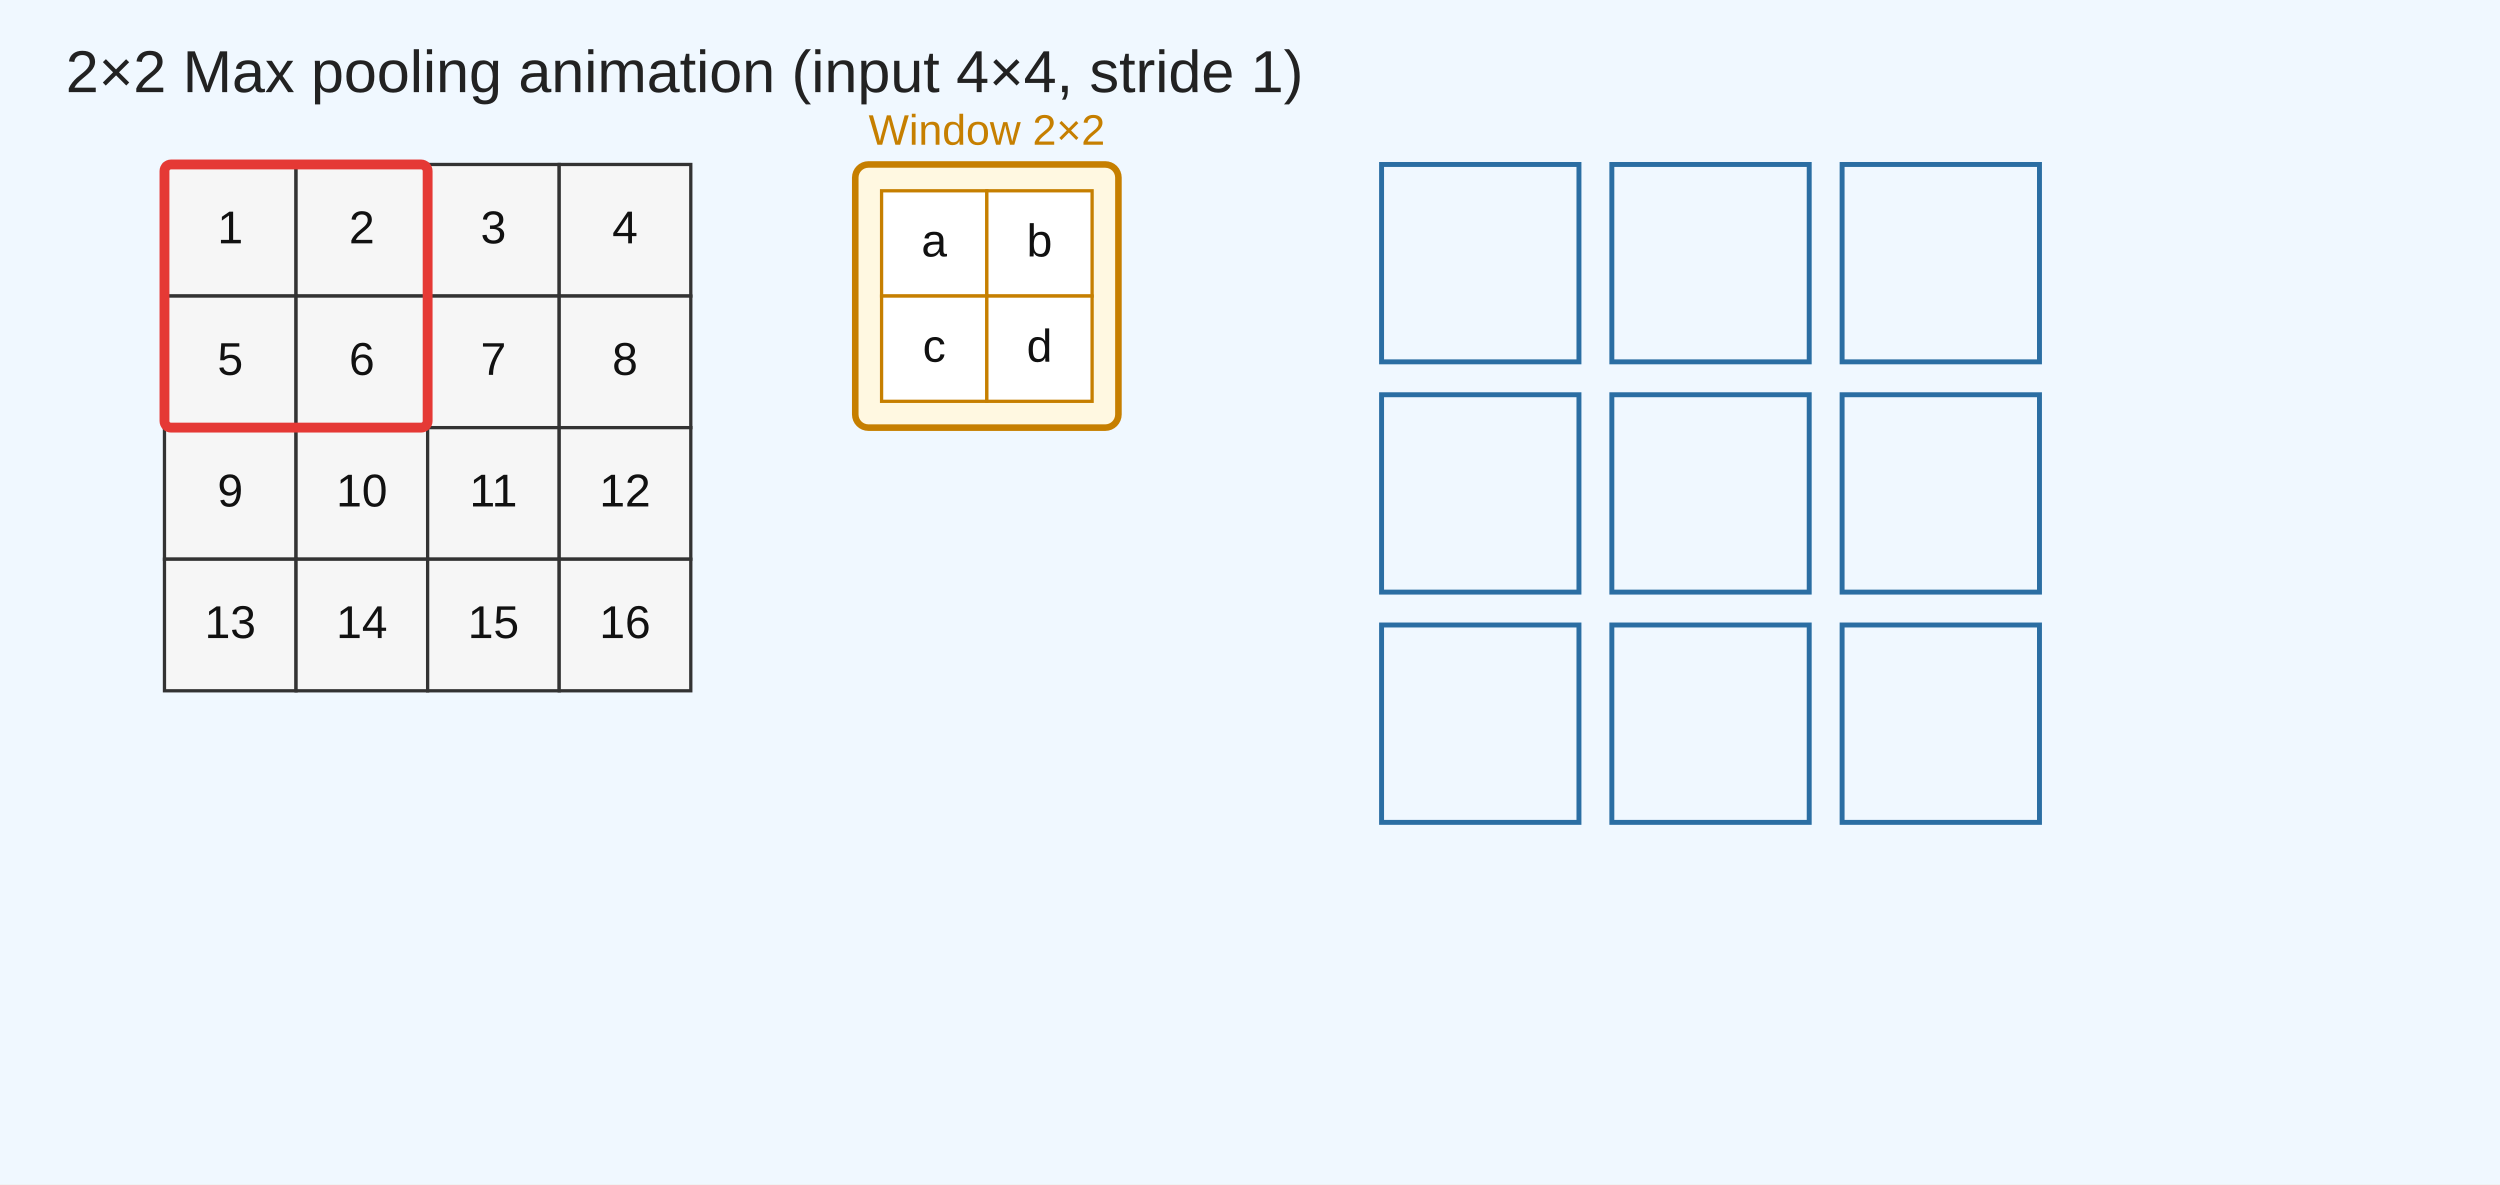
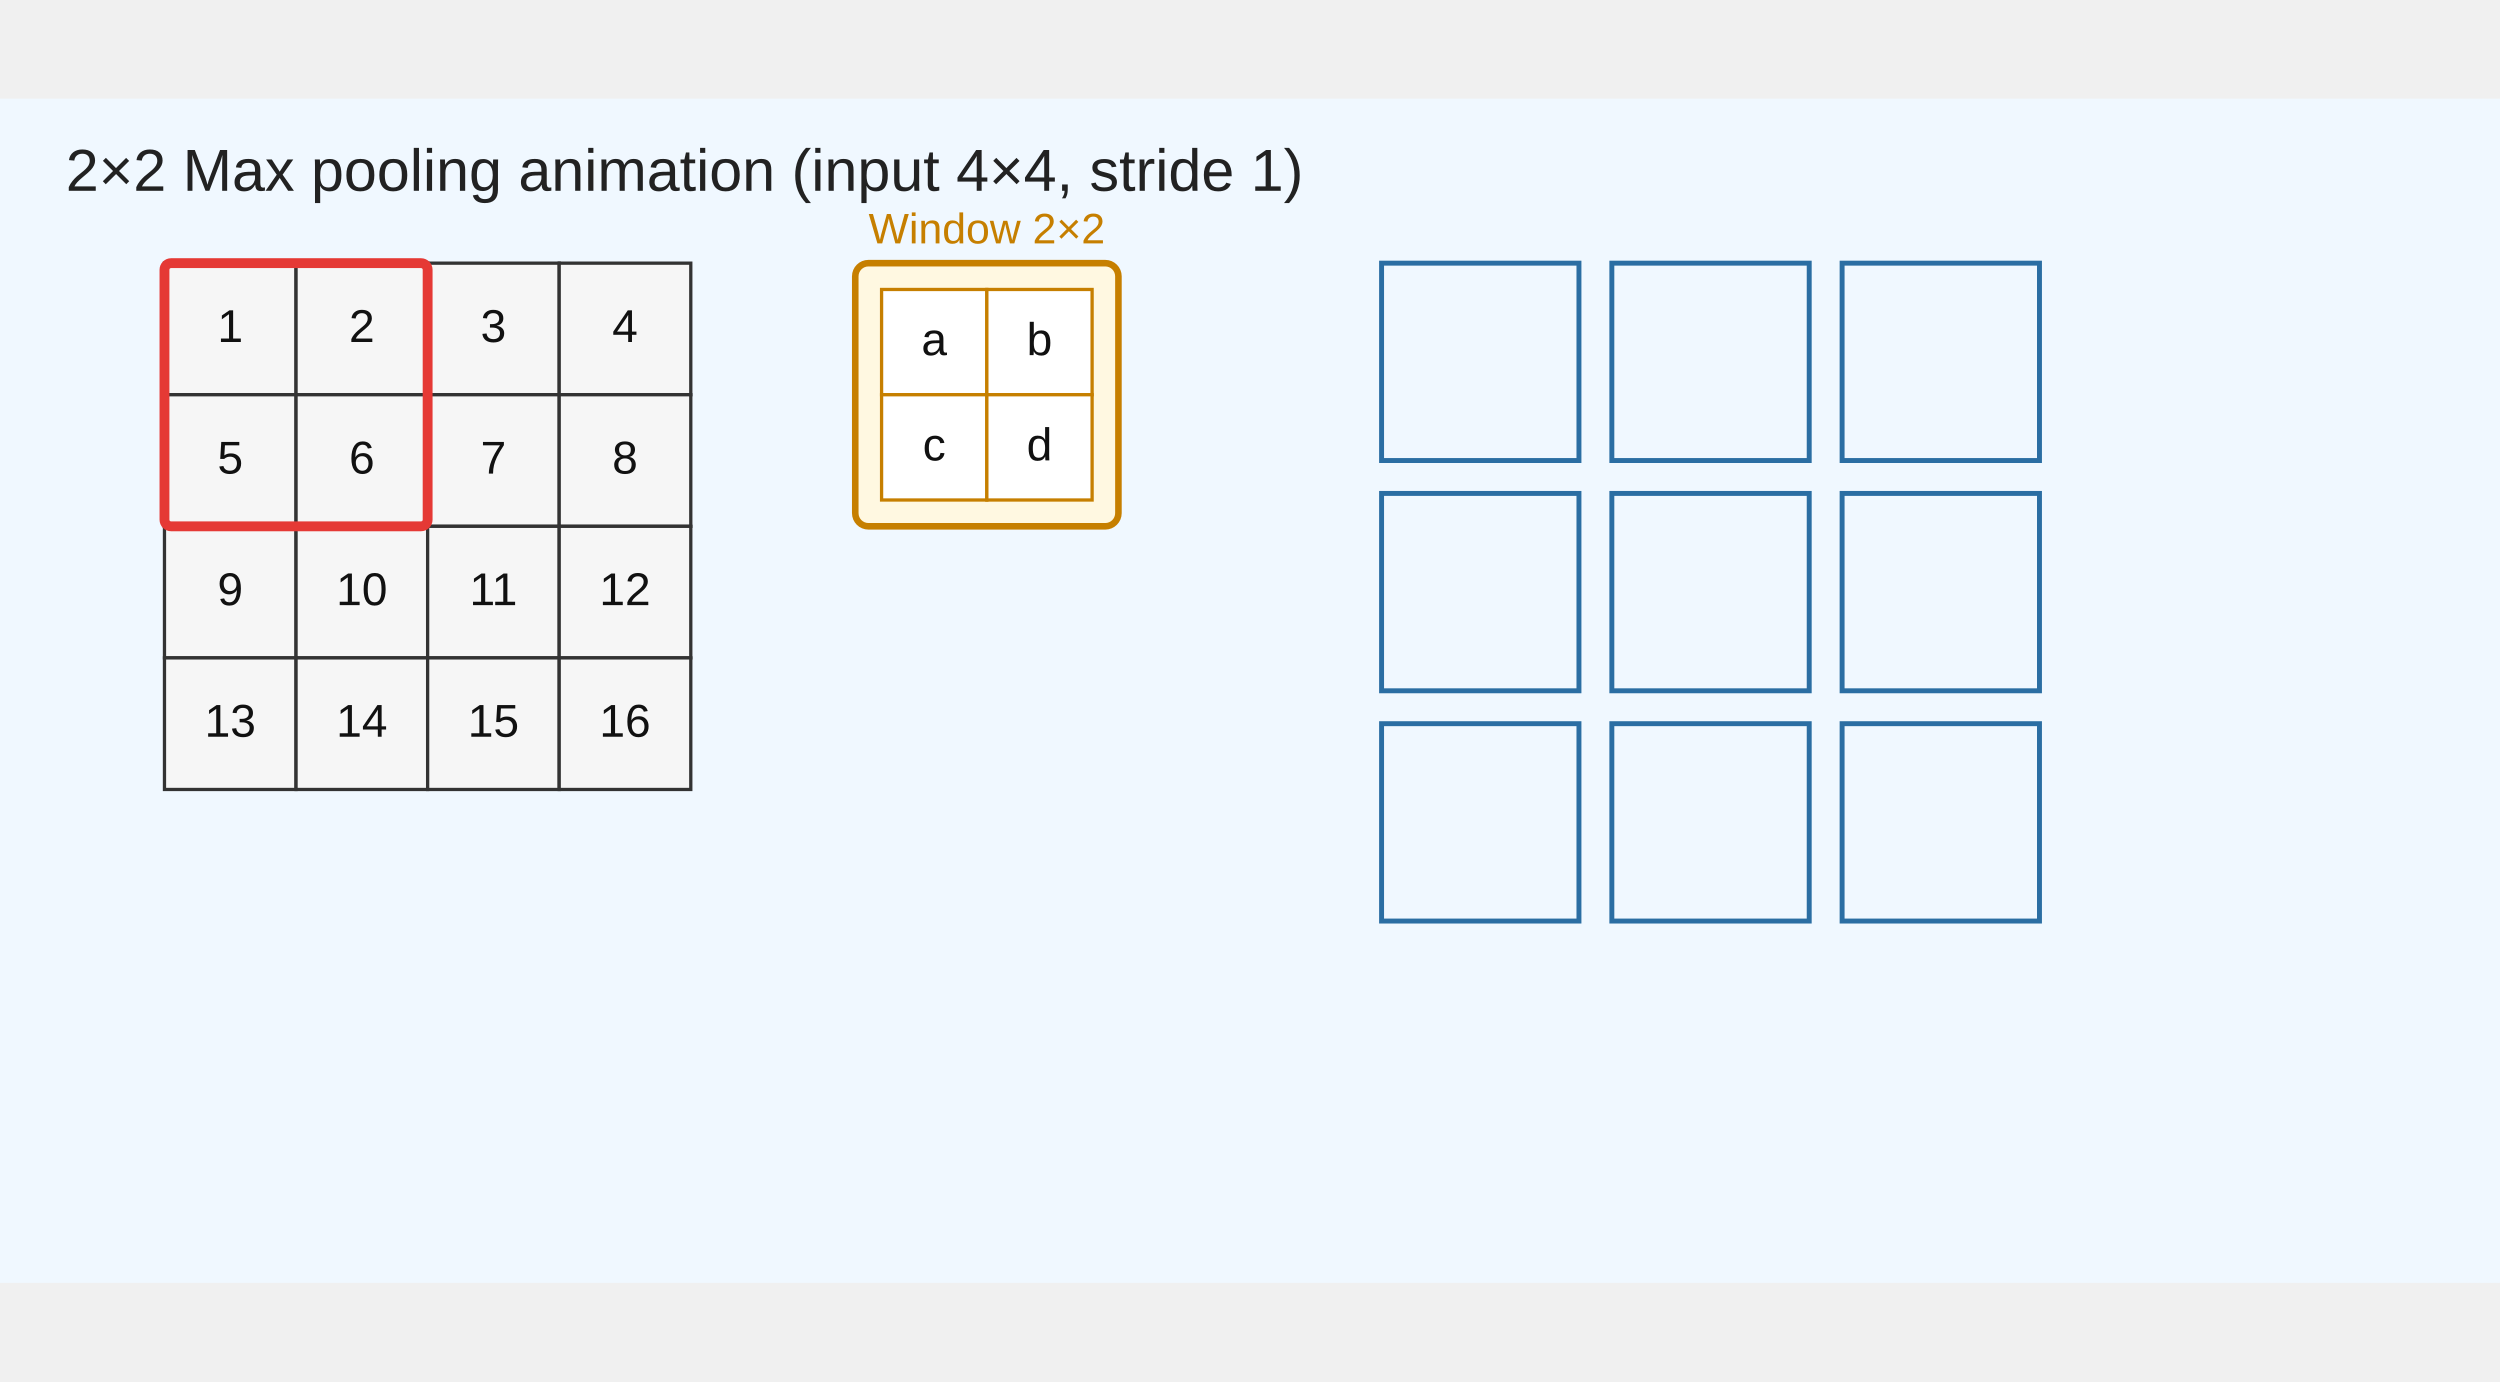
- <svg xmlns="http://www.w3.org/2000/svg" width="760" height="360" viewBox="0 0 760 360">
+ <svg xmlns="http://www.w3.org/2000/svg" width="760" height="420" viewBox="0 0 760 360">
  <rect width="100%" height="100%" fill="aliceblue" />
  <defs>
    <style>
      .cell { fill:#f6f6f6; stroke:#333; stroke-width:1; }
      .cell-text { font-family:Arial, Helvetica, sans-serif; font-size:14px; fill:#111; dominant-baseline:middle; text-anchor:middle; }
      .kernel-box { fill:#fff8e1; stroke:#c67f00; stroke-width:2; }
      .highlight { fill:none; stroke:#e53935; stroke-width:3; }
      .result-cell { fill:#f0f8ff; stroke:#2b6ea3; stroke-width:1.5; }
      .result-text { font-family:Arial, Helvetica, sans-serif; font-size:18px; fill:#0b57a4; text-anchor:middle; dominant-baseline:middle; }
      .breakdown { font-family:Arial, Helvetica, sans-serif; font-size:13px; fill:#333; }
    </style>
  </defs>
  <text x="20" y="28" font-family="Arial, Helvetica, sans-serif" font-size="18" fill="#222">
    2×2 Max pooling animation (input 4×4, stride 1)
  </text>
  <rect class="cell" x="50" y="50" width="40" height="40" />
  <text class="cell-text" x="70" y="70">1</text>
  <rect class="cell" x="90" y="50" width="40" height="40" />
  <text class="cell-text" x="110" y="70">2</text>
  <rect class="cell" x="130" y="50" width="40" height="40" />
  <text class="cell-text" x="150" y="70">3</text>
  <rect class="cell" x="170" y="50" width="40" height="40" />
  <text class="cell-text" x="190" y="70">4</text>
  <rect class="cell" x="50" y="90" width="40" height="40" />
  <text class="cell-text" x="70" y="110">5</text>
  <rect class="cell" x="90" y="90" width="40" height="40" />
  <text class="cell-text" x="110" y="110">6</text>
  <rect class="cell" x="130" y="90" width="40" height="40" />
  <text class="cell-text" x="150" y="110">7</text>
  <rect class="cell" x="170" y="90" width="40" height="40" />
  <text class="cell-text" x="190" y="110">8</text>
  <rect class="cell" x="50" y="130" width="40" height="40" />
  <text class="cell-text" x="70" y="150">9</text>
  <rect class="cell" x="90" y="130" width="40" height="40" />
  <text class="cell-text" x="110" y="150">10</text>
  <rect class="cell" x="130" y="130" width="40" height="40" />
  <text class="cell-text" x="150" y="150">11</text>
  <rect class="cell" x="170" y="130" width="40" height="40" />
  <text class="cell-text" x="190" y="150">12</text>
  <rect class="cell" x="50" y="170" width="40" height="40" />
  <text class="cell-text" x="70" y="190">13</text>
  <rect class="cell" x="90" y="170" width="40" height="40" />
  <text class="cell-text" x="110" y="190">14</text>
  <rect class="cell" x="130" y="170" width="40" height="40" />
  <text class="cell-text" x="150" y="190">15</text>
  <rect class="cell" x="170" y="170" width="40" height="40" />
  <text class="cell-text" x="190" y="190">16</text>
  <g transform="translate(260,50)">
    <rect class="kernel-box" x="0" y="0" width="80" height="80" rx="4" ry="4" />
    <text x="40" y="-6" font-family="Arial" font-size="13" text-anchor="middle" fill="#c67f00">Window 2×2</text>
    <rect x="8" y="8" width="32" height="32" fill="#fff" stroke="#c67f00" />
    <text class="cell-text" x="24" y="24">a</text>
    <rect x="40" y="8" width="32" height="32" fill="#fff" stroke="#c67f00" />
    <text class="cell-text" x="56" y="24">b</text>
    <rect x="8" y="40" width="32" height="32" fill="#fff" stroke="#c67f00" />
    <text class="cell-text" x="24" y="56">c</text>
    <rect x="40" y="40" width="32" height="32" fill="#fff" stroke="#c67f00" />
    <text class="cell-text" x="56" y="56">d</text>
  </g>
  <rect class="highlight" x="50" y="50" width="80" height="80" rx="2" ry="2">
    <animate attributeName="x" dur="9s" repeatCount="indefinite" calcMode="discrete" values="50;90;130;50;90;130;50;90;130" />
    <animate attributeName="y" dur="9s" repeatCount="indefinite" calcMode="discrete" values="50;50;50;90;90;90;130;130;130" />
  </rect>
  <g transform="translate(420,50)">
    <rect class="result-cell" x="0" y="0" width="60" height="60" />
    <text class="result-text" x="30" y="34" opacity="0">6
      <animate attributeName="opacity" values="0;1" dur="0.1s" begin="0s" fill="freeze" />
    </text>
    <rect class="result-cell" x="70" y="0" width="60" height="60" />
    <text class="result-text" x="100" y="34" opacity="0">7
      <animate attributeName="opacity" values="0;1" dur="0.1s" begin="1s" fill="freeze" />
    </text>
    <rect class="result-cell" x="140" y="0" width="60" height="60" />
    <text class="result-text" x="170" y="34" opacity="0">8
      <animate attributeName="opacity" values="0;1" dur="0.1s" begin="2s" fill="freeze" />
    </text>
    <rect class="result-cell" x="0" y="70" width="60" height="60" />
    <text class="result-text" x="30" y="104" opacity="0">10
      <animate attributeName="opacity" values="0;1" dur="0.1s" begin="3s" fill="freeze" />
    </text>
    <rect class="result-cell" x="70" y="70" width="60" height="60" />
    <text class="result-text" x="100" y="104" opacity="0">11
      <animate attributeName="opacity" values="0;1" dur="0.1s" begin="4s" fill="freeze" />
    </text>
    <rect class="result-cell" x="140" y="70" width="60" height="60" />
    <text class="result-text" x="170" y="104" opacity="0">12
      <animate attributeName="opacity" values="0;1" dur="0.1s" begin="5s" fill="freeze" />
    </text>
    <rect class="result-cell" x="0" y="140" width="60" height="60" />
    <text class="result-text" x="30" y="174" opacity="0">14
      <animate attributeName="opacity" values="0;1" dur="0.1s" begin="6s" fill="freeze" />
    </text>
    <rect class="result-cell" x="70" y="140" width="60" height="60" />
    <text class="result-text" x="100" y="174" opacity="0">15
      <animate attributeName="opacity" values="0;1" dur="0.1s" begin="7s" fill="freeze" />
    </text>
    <rect class="result-cell" x="140" y="140" width="60" height="60" />
    <text class="result-text" x="170" y="174" opacity="0">16
      <animate attributeName="opacity" values="0;1" dur="0.1s" begin="8s" fill="freeze" />
    </text>
  </g>
  <g transform="translate(20,240)">
    <text class="breakdown" x="0" y="0" opacity="0">1) Max of {1,2,5,6} = 6
      <animate attributeName="opacity" values="0;1" dur="0.1s" begin="0s" fill="freeze" />
    </text>
    <text class="breakdown" x="0" y="20" opacity="0">2) Max of {2,3,6,7} = 7
      <animate attributeName="opacity" values="0;1" dur="0.1s" begin="1s" fill="freeze" />
    </text>
    <text class="breakdown" x="0" y="40" opacity="0">3) Max of {3,4,7,8} = 8
      <animate attributeName="opacity" values="0;1" dur="0.1s" begin="2s" fill="freeze" />
    </text>
    <text class="breakdown" x="0" y="60" opacity="0">4) Max of {5,6,9,10} = 10
      <animate attributeName="opacity" values="0;1" dur="0.1s" begin="3s" fill="freeze" />
    </text>
    <text class="breakdown" x="0" y="80" opacity="0">5) Max of {6,7,10,11} = 11
      <animate attributeName="opacity" values="0;1" dur="0.1s" begin="4s" fill="freeze" />
    </text>
    <text class="breakdown" x="0" y="100" opacity="0">6) Max of {7,8,11,12} = 12
      <animate attributeName="opacity" values="0;1" dur="0.1s" begin="5s" fill="freeze" />
    </text>
    <text class="breakdown" x="0" y="120" opacity="0">7) Max of {9,10,13,14} = 14
      <animate attributeName="opacity" values="0;1" dur="0.1s" begin="6s" fill="freeze" />
    </text>
    <text class="breakdown" x="0" y="140" opacity="0">8) Max of {10,11,14,15} = 15
      <animate attributeName="opacity" values="0;1" dur="0.1s" begin="7s" fill="freeze" />
    </text>
    <text class="breakdown" x="0" y="160" opacity="0">9) Max of {11,12,15,16} = 16
      <animate attributeName="opacity" values="0;1" dur="0.1s" begin="8s" fill="freeze" />
    </text>
  </g>
</svg>
